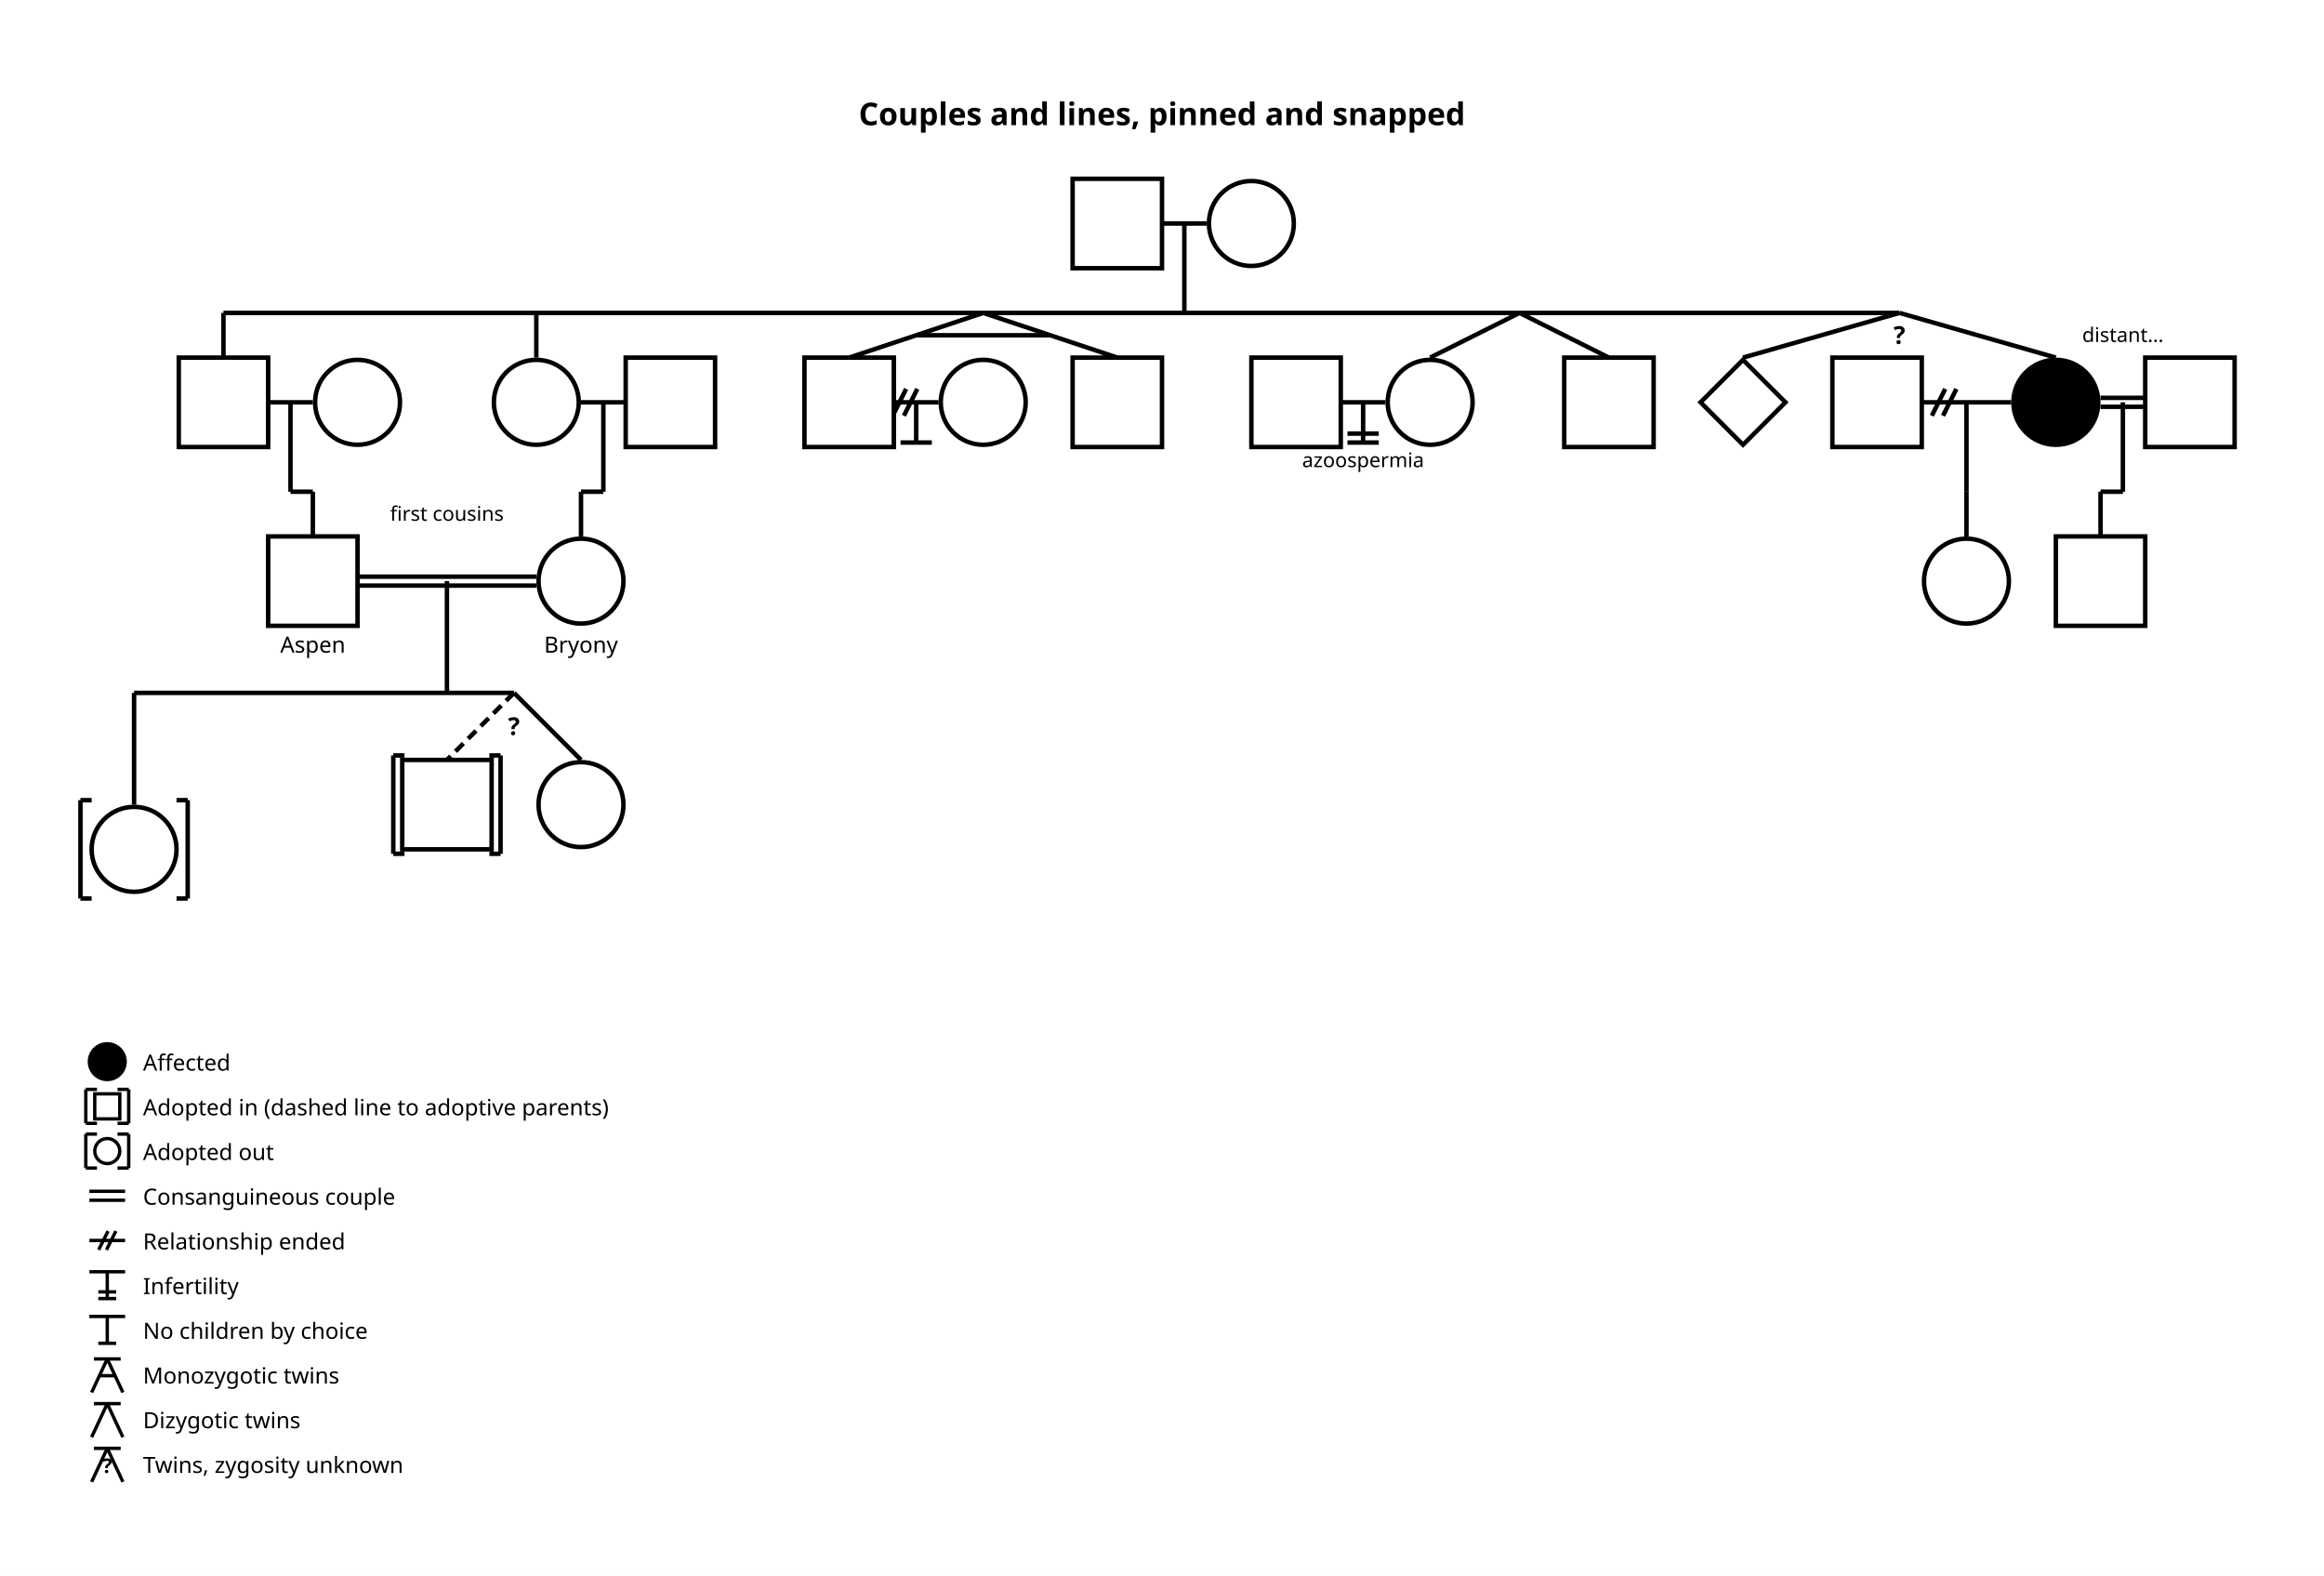
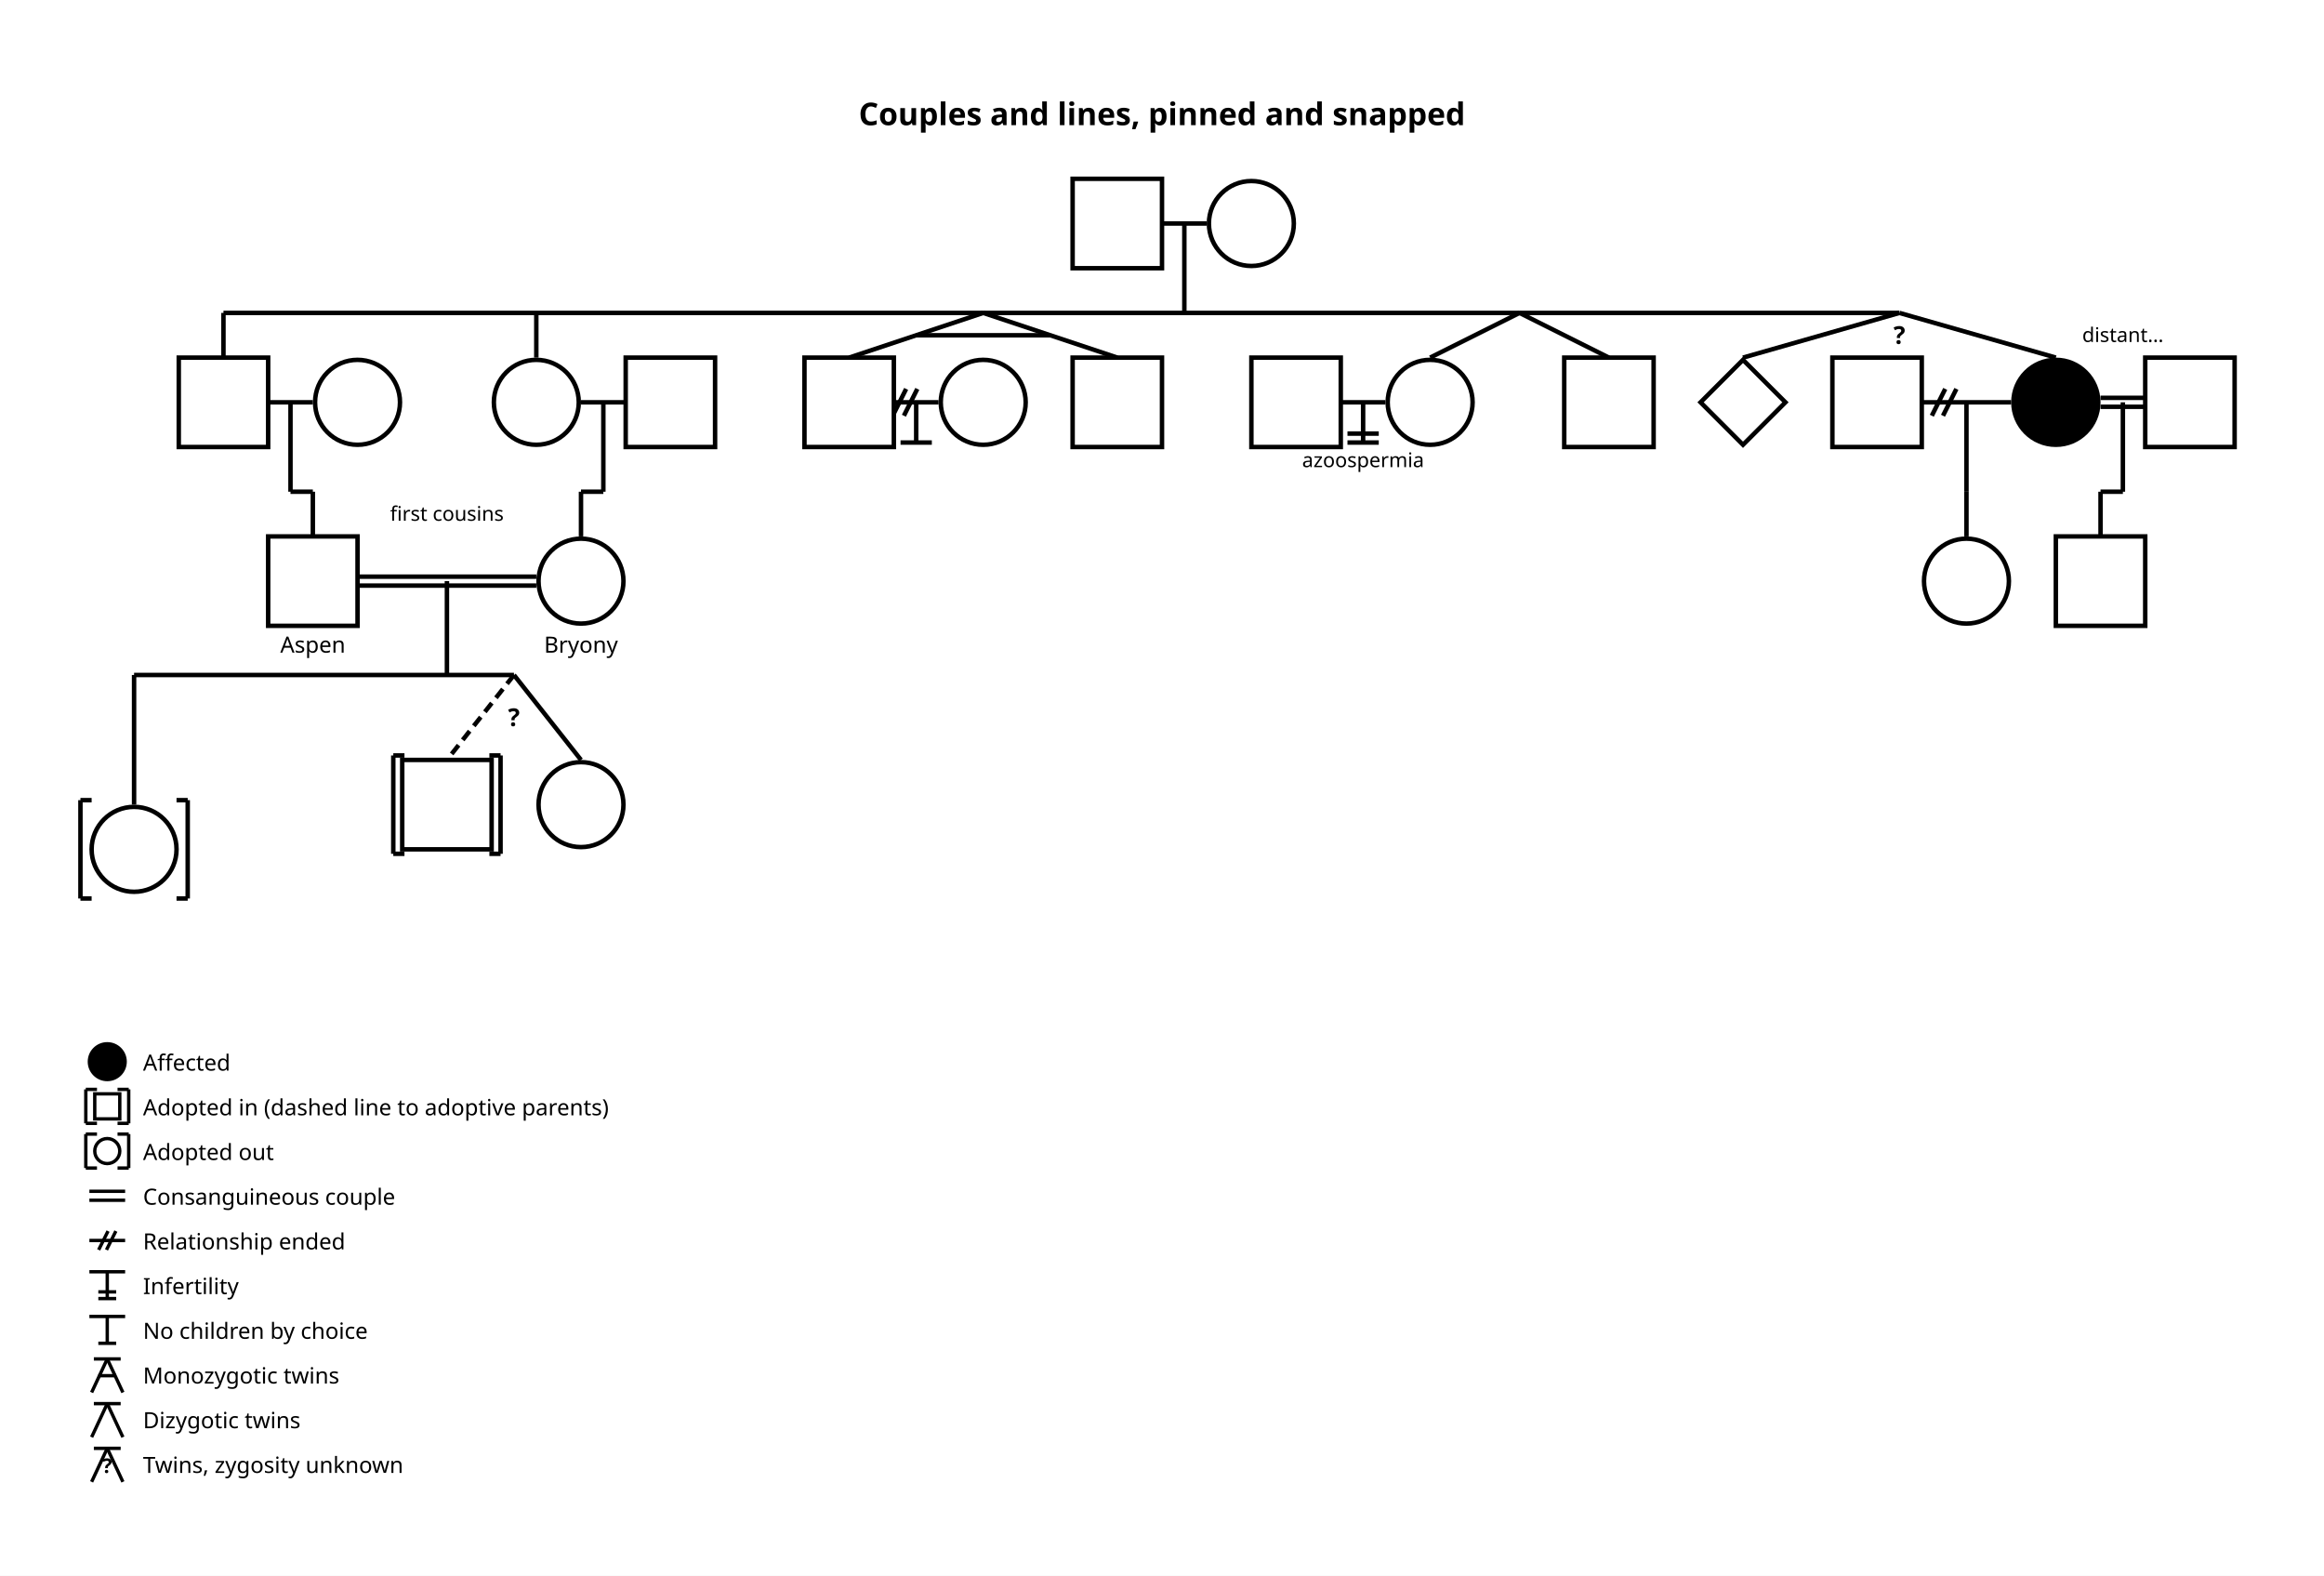
<svg xmlns="http://www.w3.org/2000/svg" width="1040" height="705" viewBox="0 0 1040 705">
  <defs>
    <marker id="proband-arrowhead" markerWidth="6" markerHeight="6" refX="6" refY="3" orient="auto">
      <path d="M 0 0 L 6 3 L 0 6 Z" fill="black" />
    </marker>
  </defs>
  <rect width="1040" height="705" fill="white" />
  <text class="chart-title" x="520" y="56" text-anchor="middle" font-family="sans-serif" font-size="14" font-weight="bold" fill="black">Couples and lines, pinned and snapped</text>
  <g transform="translate(100 100)">
    <g class="couple-lines">
      <path d="M 420 0 L 440 0" stroke="black" stroke-width="2" fill="none" />
      <path d="M 20 80 L 40 80" stroke="black" stroke-width="2" fill="none" />
      <path d="M 160 80 L 180 80" stroke="black" stroke-width="2" fill="none" />
      <path d="M 300 80 L 320 80" stroke="black" stroke-width="2" fill="none" />
      <line class="mark" x1="299.5" y1="86" x2="305.5" y2="74" stroke="black" stroke-width="2" />
      <line class="mark" x1="304.5" y1="86" x2="310.5" y2="74" stroke="black" stroke-width="2" />
      <line class="mark" x1="310" y1="80" x2="310" y2="98" stroke="black" stroke-width="2" />
      <line class="mark" x1="303" y1="98" x2="317" y2="98" stroke="black" stroke-width="2" />
      <path d="M 500 80 L 520 80" stroke="black" stroke-width="2" fill="none" />
      <line class="mark" x1="510" y1="80" x2="510" y2="98" stroke="black" stroke-width="2" />
      <line class="mark" x1="503" y1="98" x2="517" y2="98" stroke="black" stroke-width="2" />
      <line class="mark" x1="503" y1="94" x2="517" y2="94" stroke="black" stroke-width="2" />
      <text x="510" y="109" text-anchor="middle" font-family="sans-serif" font-size="9" fill="black">azoospermia</text>
      <path d="M 760 80 L 800 80" stroke="black" stroke-width="2" fill="none" />
      <line class="mark" x1="764.5" y1="86" x2="770.5" y2="74" stroke="black" stroke-width="2" />
      <line class="mark" x1="769.5" y1="86" x2="775.5" y2="74" stroke="black" stroke-width="2" />
      <path d="M 840 78 L 860 78" stroke="black" stroke-width="2" fill="none" />
      <path d="M 840 82 L 860 82" stroke="black" stroke-width="2" fill="none" />
      <path d="M 60 158 L 140 158" stroke="black" stroke-width="2" fill="none" />
      <path d="M 60 162 L 140 162" stroke="black" stroke-width="2" fill="none" />
    </g>
    <g class="sibship-lines">
      <line x1="430" y1="0" x2="430" y2="40" stroke="black" stroke-width="2" />
      <line x1="0" y1="40" x2="750" y2="40" stroke="black" stroke-width="2" />
      <line x1="0" y1="40" x2="0" y2="60" stroke="black" stroke-width="2" />
      <line x1="140" y1="40" x2="140" y2="60" stroke="black" stroke-width="2" />
      <line x1="340" y1="40" x2="280" y2="60" stroke="black" stroke-width="2" />
      <line x1="340" y1="40" x2="400" y2="60" stroke="black" stroke-width="2" />
      <line x1="580" y1="40" x2="540" y2="60" stroke="black" stroke-width="2" />
      <line x1="580" y1="40" x2="620" y2="60" stroke="black" stroke-width="2" />
      <line x1="750" y1="40" x2="680" y2="60" stroke="black" stroke-width="2" />
      <line x1="750" y1="40" x2="820" y2="60" stroke="black" stroke-width="2" />
      <line class="mark" x1="310" y1="50" x2="370" y2="50" stroke="black" stroke-width="2" />
      <text x="750" y="53.85" text-anchor="middle" font-family="sans-serif" font-size="11" font-weight="bold" fill="black">?</text>
      <line x1="30" y1="80" x2="30" y2="120" stroke="black" stroke-width="2" />
      <line x1="30" y1="120" x2="40" y2="120" stroke="black" stroke-width="2" />
      <line x1="40" y1="120" x2="40" y2="140" stroke="black" stroke-width="2" />
      <line x1="170" y1="80" x2="170" y2="120" stroke="black" stroke-width="2" />
      <line x1="160" y1="120" x2="170" y2="120" stroke="black" stroke-width="2" />
      <line x1="160" y1="120" x2="160" y2="140" stroke="black" stroke-width="2" />
      <line x1="780" y1="80" x2="780" y2="120" stroke="black" stroke-width="2" />
      <line x1="780" y1="120" x2="780" y2="120" stroke="black" stroke-width="2" />
      <line x1="780" y1="120" x2="780" y2="140" stroke="black" stroke-width="2" />
      <line x1="850" y1="80" x2="850" y2="120" stroke="black" stroke-width="2" />
      <line x1="840" y1="120" x2="850" y2="120" stroke="black" stroke-width="2" />
      <line x1="840" y1="120" x2="840" y2="140" stroke="black" stroke-width="2" />
-       <line x1="100" y1="160" x2="100" y2="210" stroke="black" stroke-width="2" />
-       <line x1="-40" y1="210" x2="130" y2="210" stroke="black" stroke-width="2" />
-       <line x1="-40" y1="210" x2="-40" y2="260" stroke="black" stroke-width="2" />
-       <line x1="130" y1="210" x2="160" y2="240" stroke="black" stroke-width="2" />
-       <line x1="130" y1="210" x2="100" y2="240" stroke="black" stroke-width="2" stroke-dasharray="5 3" />
-       <text x="130" y="228.85" text-anchor="middle" font-family="sans-serif" font-size="11" font-weight="bold" fill="black">?</text>
+       <line x1="100" y1="160" x2="100" y2="202" stroke="black" stroke-width="2" />
+       <line x1="-40" y1="202" x2="130" y2="202" stroke="black" stroke-width="2" />
+       <line x1="-40" y1="202" x2="-40" y2="260" stroke="black" stroke-width="2" />
+       <line x1="130" y1="202" x2="160" y2="240" stroke="black" stroke-width="2" />
+       <line x1="130" y1="202" x2="100" y2="240" stroke="black" stroke-width="2" stroke-dasharray="5 3" />
+       <text x="130" y="224.85" text-anchor="middle" font-family="sans-serif" font-size="11" font-weight="bold" fill="black">?</text>
    </g>
    <g class="assisted-lines">
</g>
    <g class="duplicate-arcs">
</g>
    <g class="symbols">
      <g transform="translate(400 0)">
        <rect x="-20" y="-20" width="40" height="40" stroke="black" stroke-width="2" fill="white" />
      </g>
      <g transform="translate(460 0)">
        <circle cx="0" cy="0" r="19" stroke="black" stroke-width="2" fill="white" />
      </g>
      <g transform="translate(0 80)">
        <rect x="-20" y="-20" width="40" height="40" stroke="black" stroke-width="2" fill="white" />
      </g>
      <g transform="translate(60 80)">
        <circle cx="0" cy="0" r="19" stroke="black" stroke-width="2" fill="white" />
      </g>
      <g transform="translate(140 80)">
        <circle cx="0" cy="0" r="19" stroke="black" stroke-width="2" fill="white" />
      </g>
      <g transform="translate(200 80)">
        <rect x="-20" y="-20" width="40" height="40" stroke="black" stroke-width="2" fill="white" />
      </g>
      <g transform="translate(280 80)">
        <rect x="-20" y="-20" width="40" height="40" stroke="black" stroke-width="2" fill="white" />
      </g>
      <g transform="translate(340 80)">
        <circle cx="0" cy="0" r="19" stroke="black" stroke-width="2" fill="white" />
      </g>
      <g transform="translate(400 80)">
        <rect x="-20" y="-20" width="40" height="40" stroke="black" stroke-width="2" fill="white" />
      </g>
      <g transform="translate(480 80)">
        <rect x="-20" y="-20" width="40" height="40" stroke="black" stroke-width="2" fill="white" />
      </g>
      <g transform="translate(540 80)">
        <circle cx="0" cy="0" r="19" stroke="black" stroke-width="2" fill="white" />
      </g>
      <g transform="translate(620 80)">
        <rect x="-20" y="-20" width="40" height="40" stroke="black" stroke-width="2" fill="white" />
      </g>
      <g transform="translate(680 80)">
        <polygon points="0,-19 19,0 0,19 -19,0" stroke="black" stroke-width="2" fill="white" />
      </g>
      <g transform="translate(740 80)">
        <rect x="-20" y="-20" width="40" height="40" stroke="black" stroke-width="2" fill="white" />
      </g>
      <g transform="translate(820 80)">
        <circle cx="0" cy="0" r="19" stroke="black" stroke-width="2" fill="black" />
      </g>
      <g transform="translate(880 80)">
        <rect x="-20" y="-20" width="40" height="40" stroke="black" stroke-width="2" fill="white" />
      </g>
      <g transform="translate(40 160)">
        <rect x="-20" y="-20" width="40" height="40" stroke="black" stroke-width="2" fill="white" />
      </g>
      <g transform="translate(160 160)">
        <circle cx="0" cy="0" r="19" stroke="black" stroke-width="2" fill="white" />
      </g>
      <g transform="translate(780 160)">
        <circle cx="0" cy="0" r="19" stroke="black" stroke-width="2" fill="white" />
      </g>
      <g transform="translate(840 160)">
        <rect x="-20" y="-20" width="40" height="40" stroke="black" stroke-width="2" fill="white" />
      </g>
      <g transform="translate(-40 280)">
        <g data-adopted="out">
          <line x1="-24" y1="-22" x2="-24" y2="22" stroke="black" stroke-width="2" />
          <line x1="-24" y1="-22" x2="-19" y2="-22" stroke="black" stroke-width="2" />
          <line x1="-24" y1="22" x2="-19" y2="22" stroke="black" stroke-width="2" />
          <line x1="24" y1="-22" x2="24" y2="22" stroke="black" stroke-width="2" />
          <line x1="24" y1="-22" x2="19" y2="-22" stroke="black" stroke-width="2" />
          <line x1="24" y1="22" x2="19" y2="22" stroke="black" stroke-width="2" />
        </g>
        <circle cx="0" cy="0" r="19" stroke="black" stroke-width="2" fill="white" />
      </g>
      <g transform="translate(100 260)">
        <g data-adopted="in">
          <line x1="-24" y1="-22" x2="-24" y2="22" stroke="black" stroke-width="2" />
          <line x1="-24" y1="-22" x2="-19" y2="-22" stroke="black" stroke-width="2" />
          <line x1="-24" y1="22" x2="-19" y2="22" stroke="black" stroke-width="2" />
          <line x1="24" y1="-22" x2="24" y2="22" stroke="black" stroke-width="2" />
          <line x1="24" y1="-22" x2="19" y2="-22" stroke="black" stroke-width="2" />
          <line x1="24" y1="22" x2="19" y2="22" stroke="black" stroke-width="2" />
        </g>
        <rect x="-20" y="-20" width="40" height="40" stroke="black" stroke-width="2" fill="white" />
      </g>
      <g transform="translate(160 260)">
        <circle cx="0" cy="0" r="19" stroke="black" stroke-width="2" fill="white" />
      </g>
    </g>
    <g class="labels">
      <text x="40" y="192" text-anchor="middle" font-family="sans-serif" font-size="10" fill="black">Aspen</text>
      <text x="160" y="192" text-anchor="middle" font-family="sans-serif" font-size="10" fill="black">Bryony</text>
    </g>
    <g class="consanguinity-labels">
      <text x="850" y="53" text-anchor="middle" font-family="sans-serif" font-size="9" fill="black">distant…</text>
      <text x="100" y="133" text-anchor="middle" font-family="sans-serif" font-size="9" fill="black">first cousins</text>
    </g>
  </g>
  <g class="pedigree-key" transform="translate(0 465)">
    <circle cx="48" cy="10" r="8" fill="black" stroke="black" stroke-width="1.5" />
    <text x="64" y="14" font-family="sans-serif" font-size="10" fill="black">Affected</text>
    <line x1="38.4" y1="22.4" x2="38.4" y2="37.6" stroke="black" stroke-width="1.5" />
    <line x1="38.4" y1="22.4" x2="43.4" y2="22.4" stroke="black" stroke-width="1.5" />
    <line x1="38.4" y1="37.6" x2="43.4" y2="37.6" stroke="black" stroke-width="1.5" />
    <line x1="57.6" y1="22.4" x2="57.6" y2="37.6" stroke="black" stroke-width="1.5" />
    <line x1="57.6" y1="22.4" x2="52.6" y2="22.4" stroke="black" stroke-width="1.5" />
    <line x1="57.6" y1="37.6" x2="52.6" y2="37.6" stroke="black" stroke-width="1.5" />
    <rect x="42.4" y="24.4" width="11.2" height="11.2" fill="white" stroke="black" stroke-width="1.5" />
    <text x="64" y="34" font-family="sans-serif" font-size="10" fill="black">Adopted in (dashed line to adoptive parents)</text>
    <line x1="38.4" y1="42.4" x2="38.4" y2="57.6" stroke="black" stroke-width="1.5" />
    <line x1="38.4" y1="42.4" x2="43.4" y2="42.4" stroke="black" stroke-width="1.5" />
    <line x1="38.4" y1="57.6" x2="43.4" y2="57.6" stroke="black" stroke-width="1.5" />
    <line x1="57.6" y1="42.4" x2="57.6" y2="57.6" stroke="black" stroke-width="1.5" />
    <line x1="57.6" y1="42.4" x2="52.6" y2="42.4" stroke="black" stroke-width="1.5" />
    <line x1="57.6" y1="57.6" x2="52.6" y2="57.6" stroke="black" stroke-width="1.5" />
    <circle cx="48" cy="50" r="5.6" fill="white" stroke="black" stroke-width="1.5" />
    <text x="64" y="54" font-family="sans-serif" font-size="10" fill="black">Adopted out</text>
    <line x1="40" y1="68" x2="56" y2="68" stroke="black" stroke-width="1.5" />
    <line x1="40" y1="72" x2="56" y2="72" stroke="black" stroke-width="1.5" />
    <text x="64" y="74" font-family="sans-serif" font-size="10" fill="black">Consanguineous couple</text>
    <line x1="40" y1="90" x2="56" y2="90" stroke="black" stroke-width="1.5" />
    <line x1="44.15" y1="94.2" x2="48.35" y2="85.8" stroke="black" stroke-width="1.5" />
    <line x1="47.65" y1="94.2" x2="51.85" y2="85.8" stroke="black" stroke-width="1.5" />
    <text x="64" y="94" font-family="sans-serif" font-size="10" fill="black">Relationship ended</text>
    <line x1="40" y1="104" x2="56" y2="104" stroke="black" stroke-width="1.5" />
    <line x1="48" y1="104" x2="48" y2="116" stroke="black" stroke-width="1.5" />
    <line x1="44" y1="116" x2="52" y2="116" stroke="black" stroke-width="1.5" />
    <line x1="44" y1="113" x2="52" y2="113" stroke="black" stroke-width="1.5" />
    <text x="64" y="114" font-family="sans-serif" font-size="10" fill="black">Infertility</text>
    <line x1="40" y1="124" x2="56" y2="124" stroke="black" stroke-width="1.5" />
    <line x1="48" y1="124" x2="48" y2="136" stroke="black" stroke-width="1.5" />
    <line x1="44" y1="136" x2="52" y2="136" stroke="black" stroke-width="1.5" />
    <text x="64" y="134" font-family="sans-serif" font-size="10" fill="black">No children by choice</text>
    <line x1="42" y1="143" x2="54" y2="143" stroke="black" stroke-width="1.5" />
    <line x1="48" y1="143" x2="41" y2="158" stroke="black" stroke-width="1.5" />
    <line x1="48" y1="143" x2="55" y2="158" stroke="black" stroke-width="1.5" />
    <line x1="44" y1="150.5" x2="52" y2="150.5" stroke="black" stroke-width="1.5" />
    <text x="64" y="154" font-family="sans-serif" font-size="10" fill="black">Monozygotic twins</text>
    <line x1="42" y1="163" x2="54" y2="163" stroke="black" stroke-width="1.5" />
    <line x1="48" y1="163" x2="41" y2="178" stroke="black" stroke-width="1.5" />
    <line x1="48" y1="163" x2="55" y2="178" stroke="black" stroke-width="1.5" />
    <text x="64" y="174" font-family="sans-serif" font-size="10" fill="black">Dizygotic twins</text>
    <line x1="42" y1="183" x2="54" y2="183" stroke="black" stroke-width="1.5" />
    <line x1="48" y1="183" x2="41" y2="198" stroke="black" stroke-width="1.5" />
    <line x1="48" y1="183" x2="55" y2="198" stroke="black" stroke-width="1.5" />
    <text x="48" y="194" text-anchor="middle" font-family="sans-serif" font-size="9" font-weight="bold" fill="black">?</text>
    <text x="64" y="194" font-family="sans-serif" font-size="10" fill="black">Twins, zygosity unknown</text>
  </g>
</svg>
